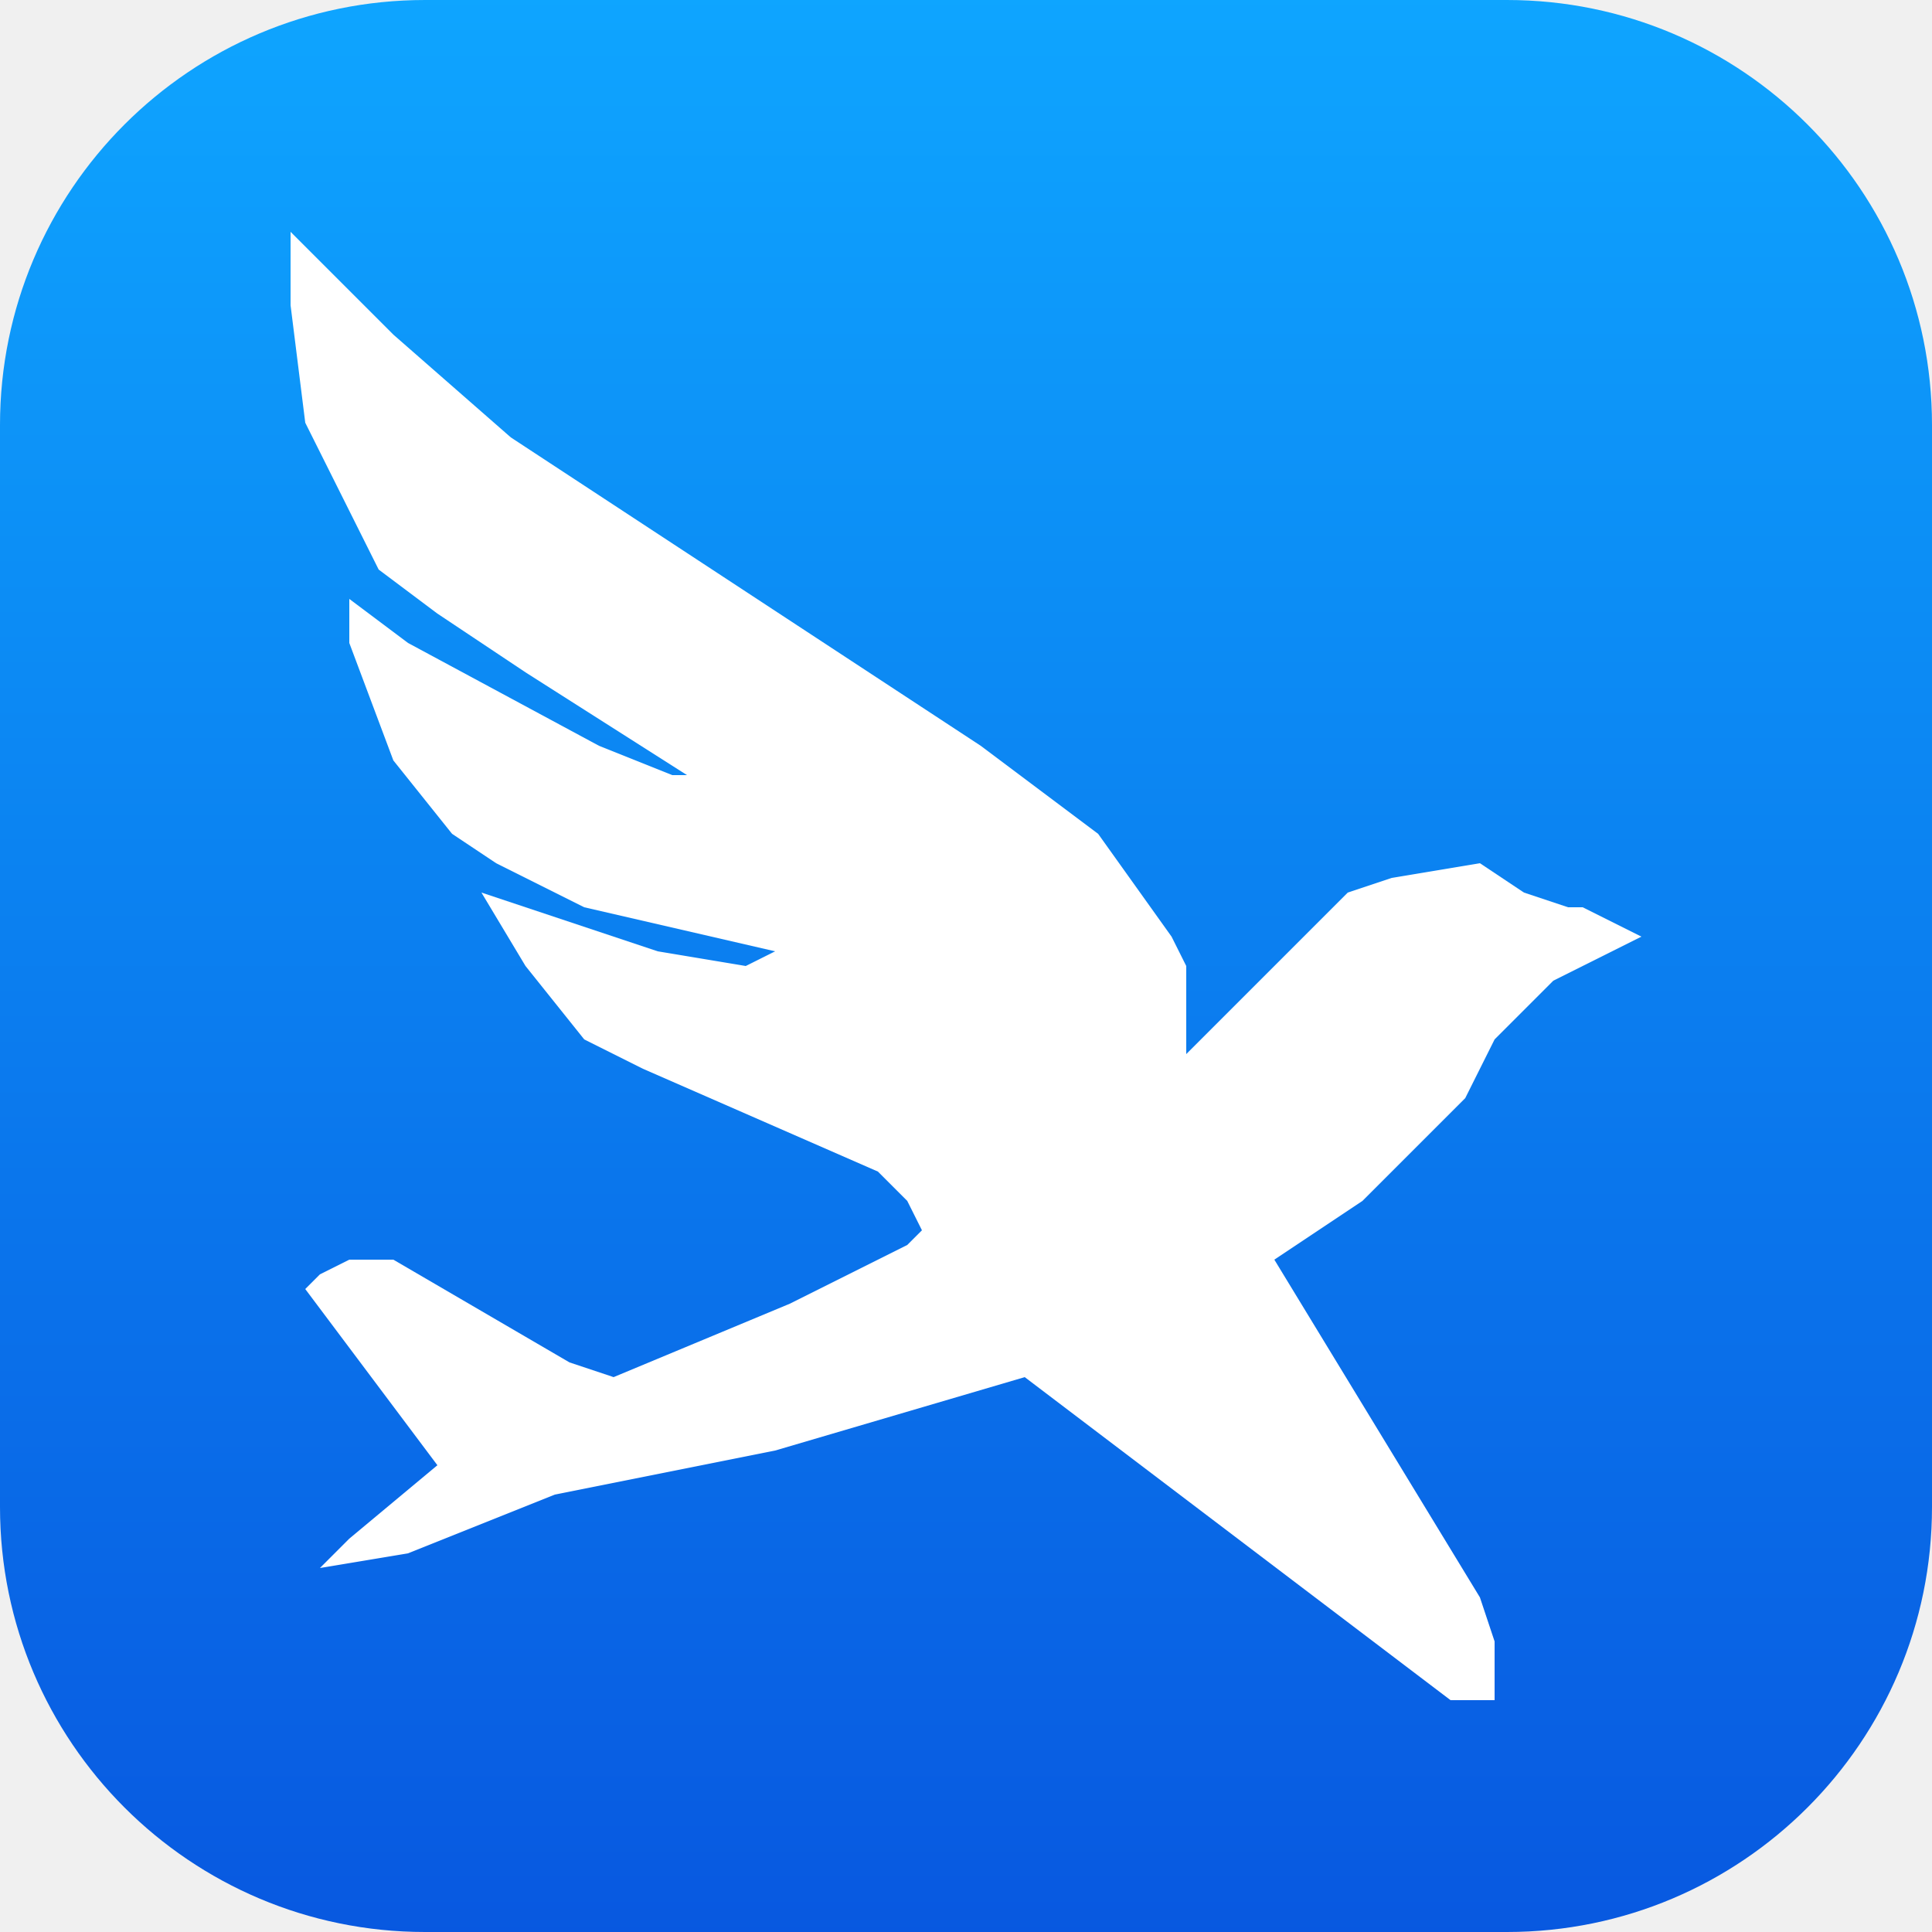
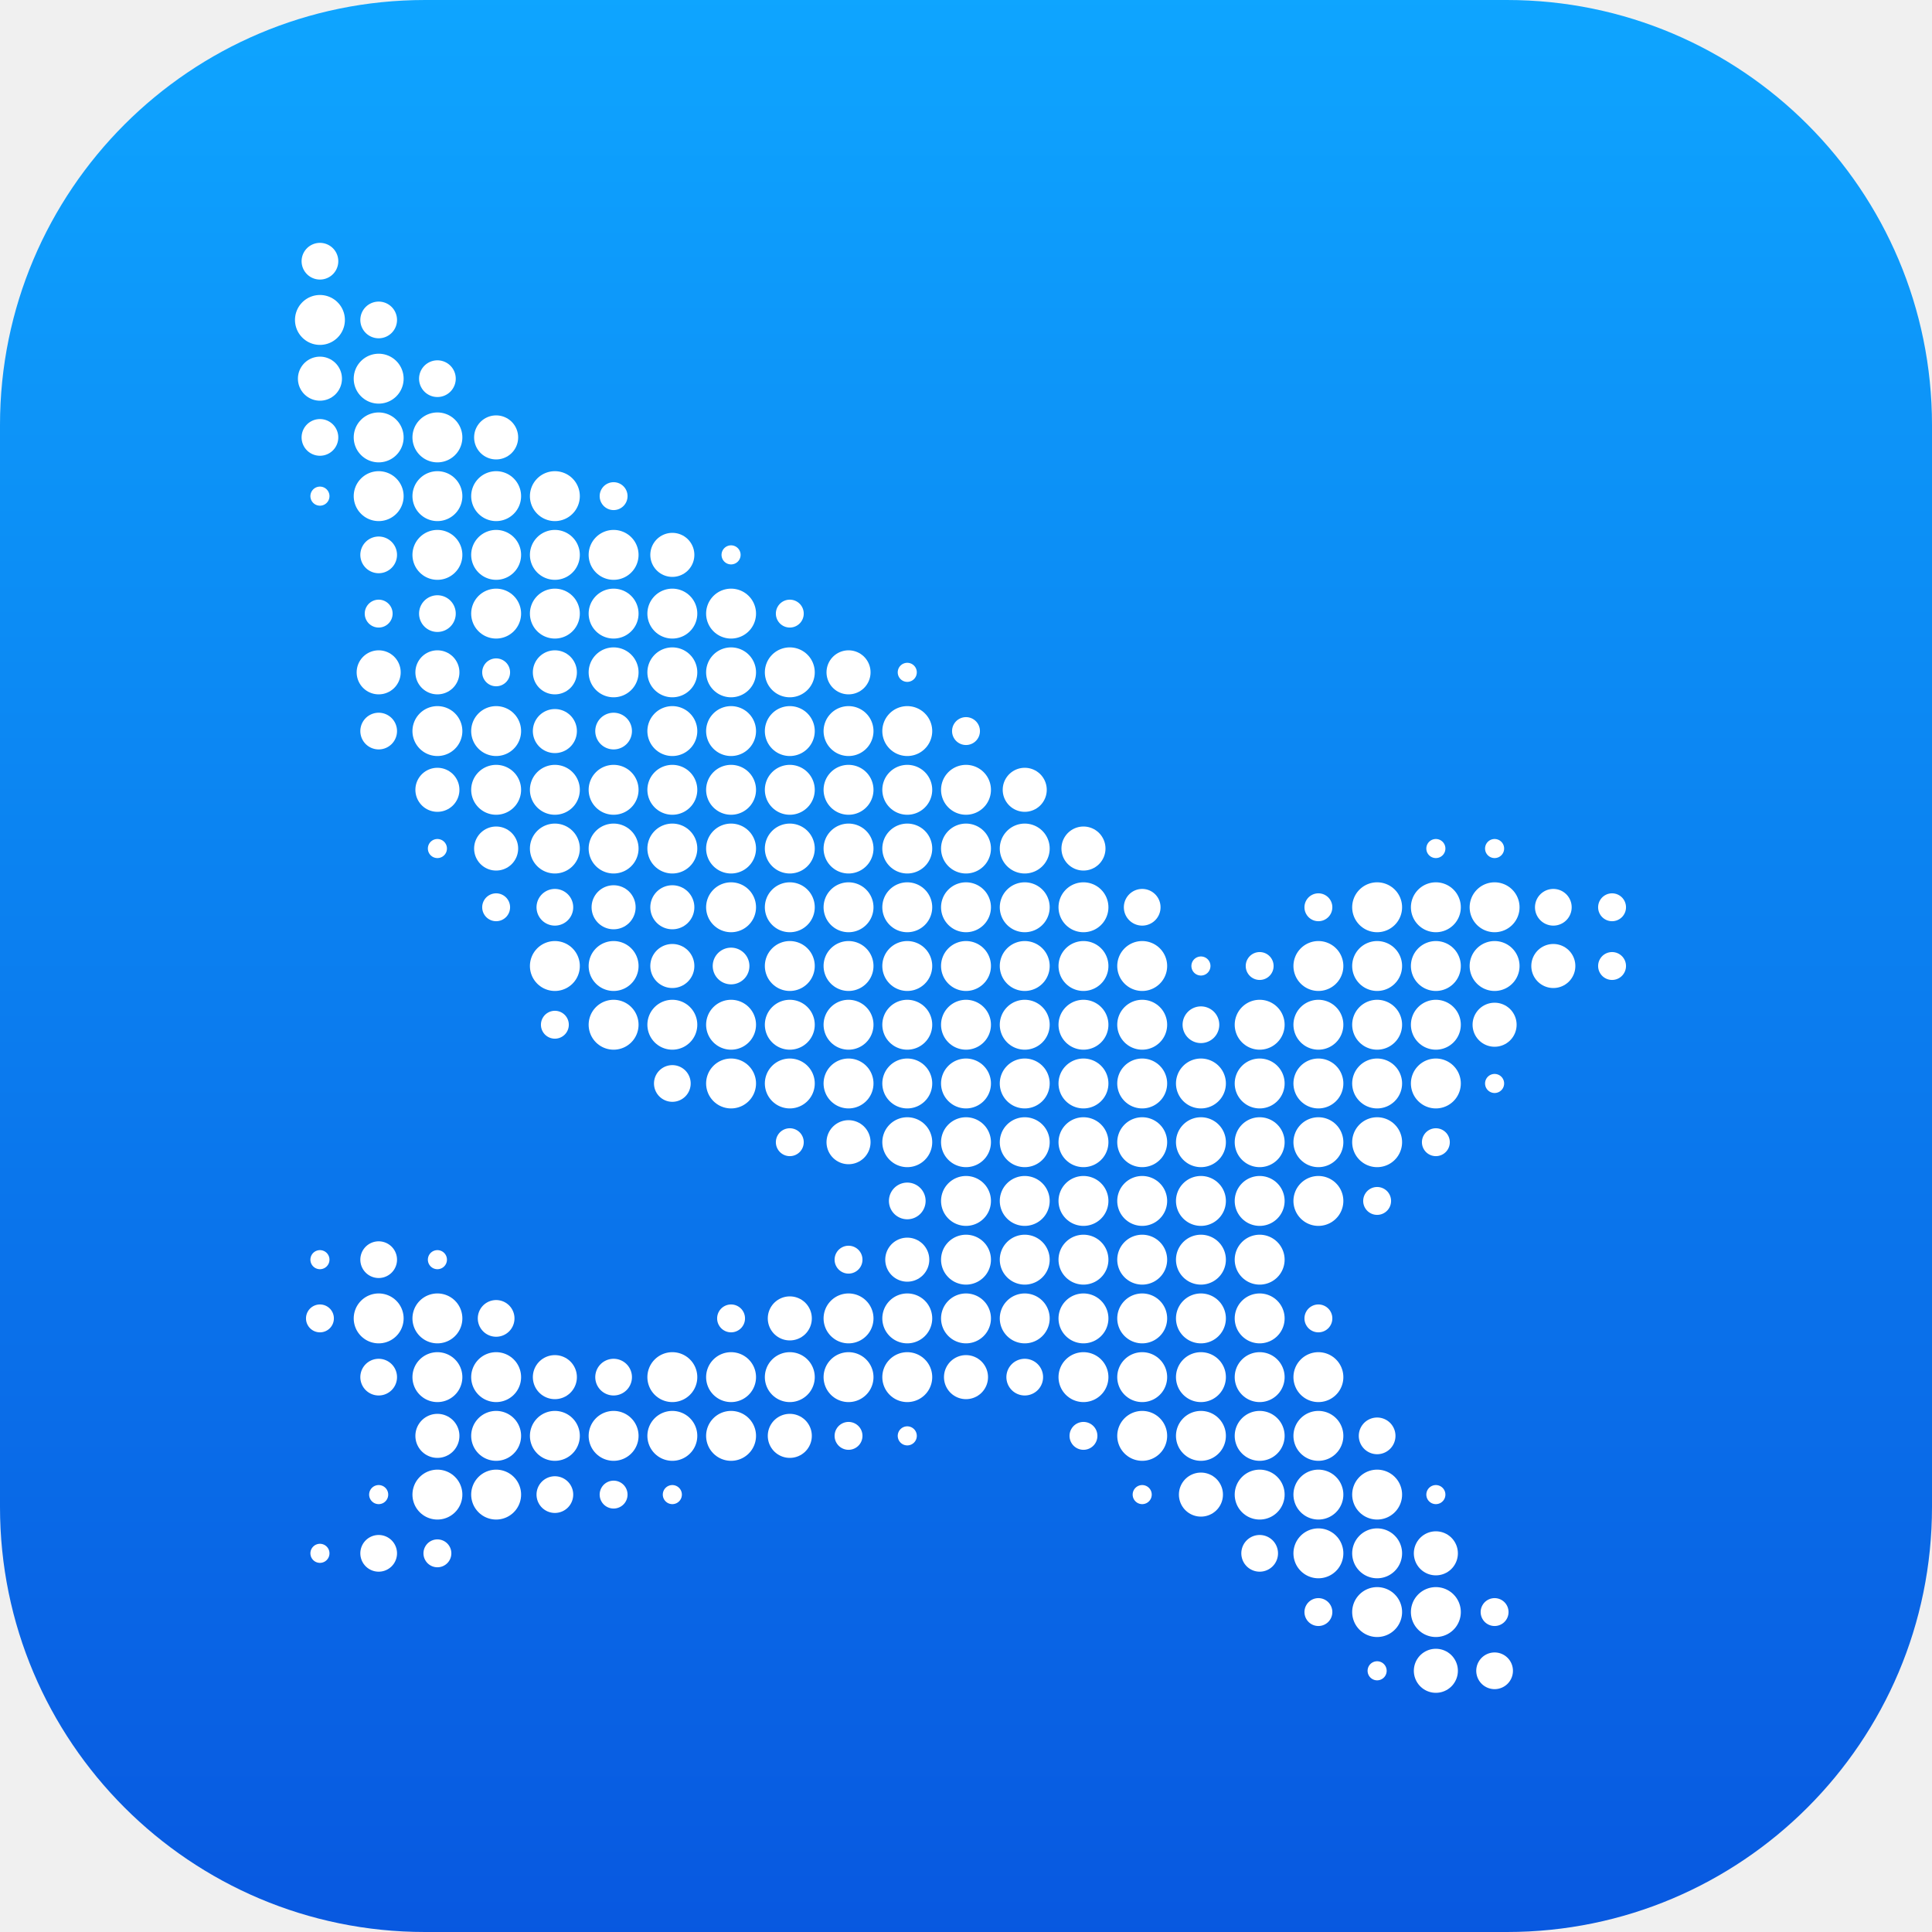
<svg xmlns="http://www.w3.org/2000/svg" viewBox="0 0 100 100">
  <defs>
    <linearGradient id="g" x2="0" y2="1">
      <stop stop-color="#0ea5ff" />
      <stop offset="1" stop-color="#0858e0" />
    </linearGradient>
  </defs>
  <rect width="100" height="100" rx="22" fill="url(#g)" />
-   <path transform="translate(12 12) scale(.76)" fill="#fff" fill-rule="evenodd" d="M86 100 83 100 54 78 37 83 22 86 12 90 6 91 8 89 14 84 5 72 6 71 8 70 11 70 23 77 26 78 38 73 46 69 47 68 46 66 44 64 28 57 24 55 20 50 17 45 29 49 35 50 37 49 24 46 18 43 15 41 11 36 8 28 8 25 12 28 25 35 30 37 31 37 20 30 14 26 10 23 5 13 4 5 4 0 11 7 19 14 51 35 59 41 64 48 65 50 65 56 76 45 79 44 85 43 88 45 91 46 92 46 96 48 90 51 86 55 84 59 77 66 71 70 85 93 86 96Z" />
+   <g transform="translate(12 12) scale(.76)" fill="none" stroke="#fff" stroke-linecap="round">
+     <path stroke-width="1.3" d="M6 18h0m28 4h0m12 8h0m-32 12h0m68 0h0m4 0h0m-20 8h0m20 8h0m-80 12h0m8 0h0m32 12h0m-36 4h0m20 0h0m32 0h0m20 0h0m-76 4h0m72 8h0" />
+     <path stroke-width="1.9" d="M26 18h0m-16 8h0m28 0h0m-20 4h0m32 4h0m-32 12h0m56 0h0m20 0h0m-24 4h0m24 0h0m-72 4h0m16 8h0m44 0h0m-4 4h0m-36 4h0m-36 4h0m28 0h0m40 0h0m-32 8h0m16 0h0m-32 4h0m-12 4h0m60 4h0m12 0h0" />
+     <path stroke-width="2.5" d="M6 2h0m4 4h0m4 4h0m-8 4h0m4 8h0m4 4h0m-4 8h0m16 0h0m-4 12h0m40 0h0m28 0h0m-56 4h0m32 4h0m-36 4h0m16 8h0m-36 4h0m8 4h0m-8 4h0m16 0h0m28 0h0m24 4h0m-56 4h0m-12 4h0m60 0h0m16 8h0" />
+     <path stroke-width="3" d="M6 10h0m12 4h0m12 8h0m-20 8h0m4 0h0m8 0h0m20 0h0m-20 4h0m-8 4h0m40 0h0m-36 4h0m40 0h0m-32 4h0m4 0h0m0 4h0m60 0h0m-4 4h0m-44 8h0m4 8h0m-8 4h0m-16 4h0m28 0h0m-36 4h0m24 0h0m28 4h0m16 4h0m0 8h0" />
+     <path stroke-width="3.4" d="M6 6h0m4 4h0m0 4h0m4 0h0m-4 4h0m4 0h0m4 0h0m4 0h0m-8 4h0m4 0h0m4 0h0m4 0h0m-8 4h0m4 0h0m4 0h0m4 0h0m4 0h0m-8 4h0m4 0h0m4 0h0m4 0h0m-24 4h0m4 0h0m12 0h0m4 0h0m4 0h0m4 0h0m4 0h0m-28 4h0m4 0h0m4 0h0m4 0h0m4 0h0m4 0h0m4 0h0m4 0h0m4 0h0m-28 4h0m4 0h0m4 0h0m4 0h0m4 0h0m4 0h0m4 0h0m4 0h0m4 0h0m-20 4h0m4 0h0m4 0h0m4 0h0m4 0h0m4 0h0m4 0h0m20 0h0m4 0h0m4 0h0m-64 4h0m4 0h0m12 0h0m4 0h0m4 0h0m4 0h0m4 0h0m4 0h0m4 0h0m12 0h0m4 0h0m4 0h0m4 0h0m-60 4h0m4 0h0m4 0h0m4 0h0m4 0h0m4 0h0m4 0h0m4 0h0m4 0h0m4 0h0m8 0h0m4 0h0m4 0h0m4 0h0m-48 4h0m4 0h0m4 0h0m4 0h0m4 0h0m4 0h0m4 0h0m4 0h0m4 0h0m4 0h0m4 0h0m4 0h0m4 0h0m-36 4h0m4 0h0m4 0h0m4 0h0m4 0h0m4 0h0m4 0h0m4 0h0m4 0h0m-28 4h0m4 0h0m4 0h0m4 0h0m4 0h0m4 0h0m4 0h0m-24 4h0m4 0h0m4 0h0m4 0h0m4 0h0m4 0h0m-60 4h0m4 0h0m28 0h0m4 0h0m4 0h0m4 0h0m4 0h0m4 0h0m4 0h0m4 0h0m-56 4h0m4 0h0m12 0h0m4 0h0m4 0h0m4 0h0m4 0h0m12 0h0m4 0h0m4 0h0m4 0h0m4 0h0m-56 4h0m4 0h0m4 0h0m4 0h0m4 0h0m28 0h0m4 0h0m4 0h0m4 0h0m-60 4h0m4 0h0m52 0h0m4 0h0m4 0h0m-4 4h0m4 0h0m0 4h0m4 0h0" />
+   </g>
</svg>
